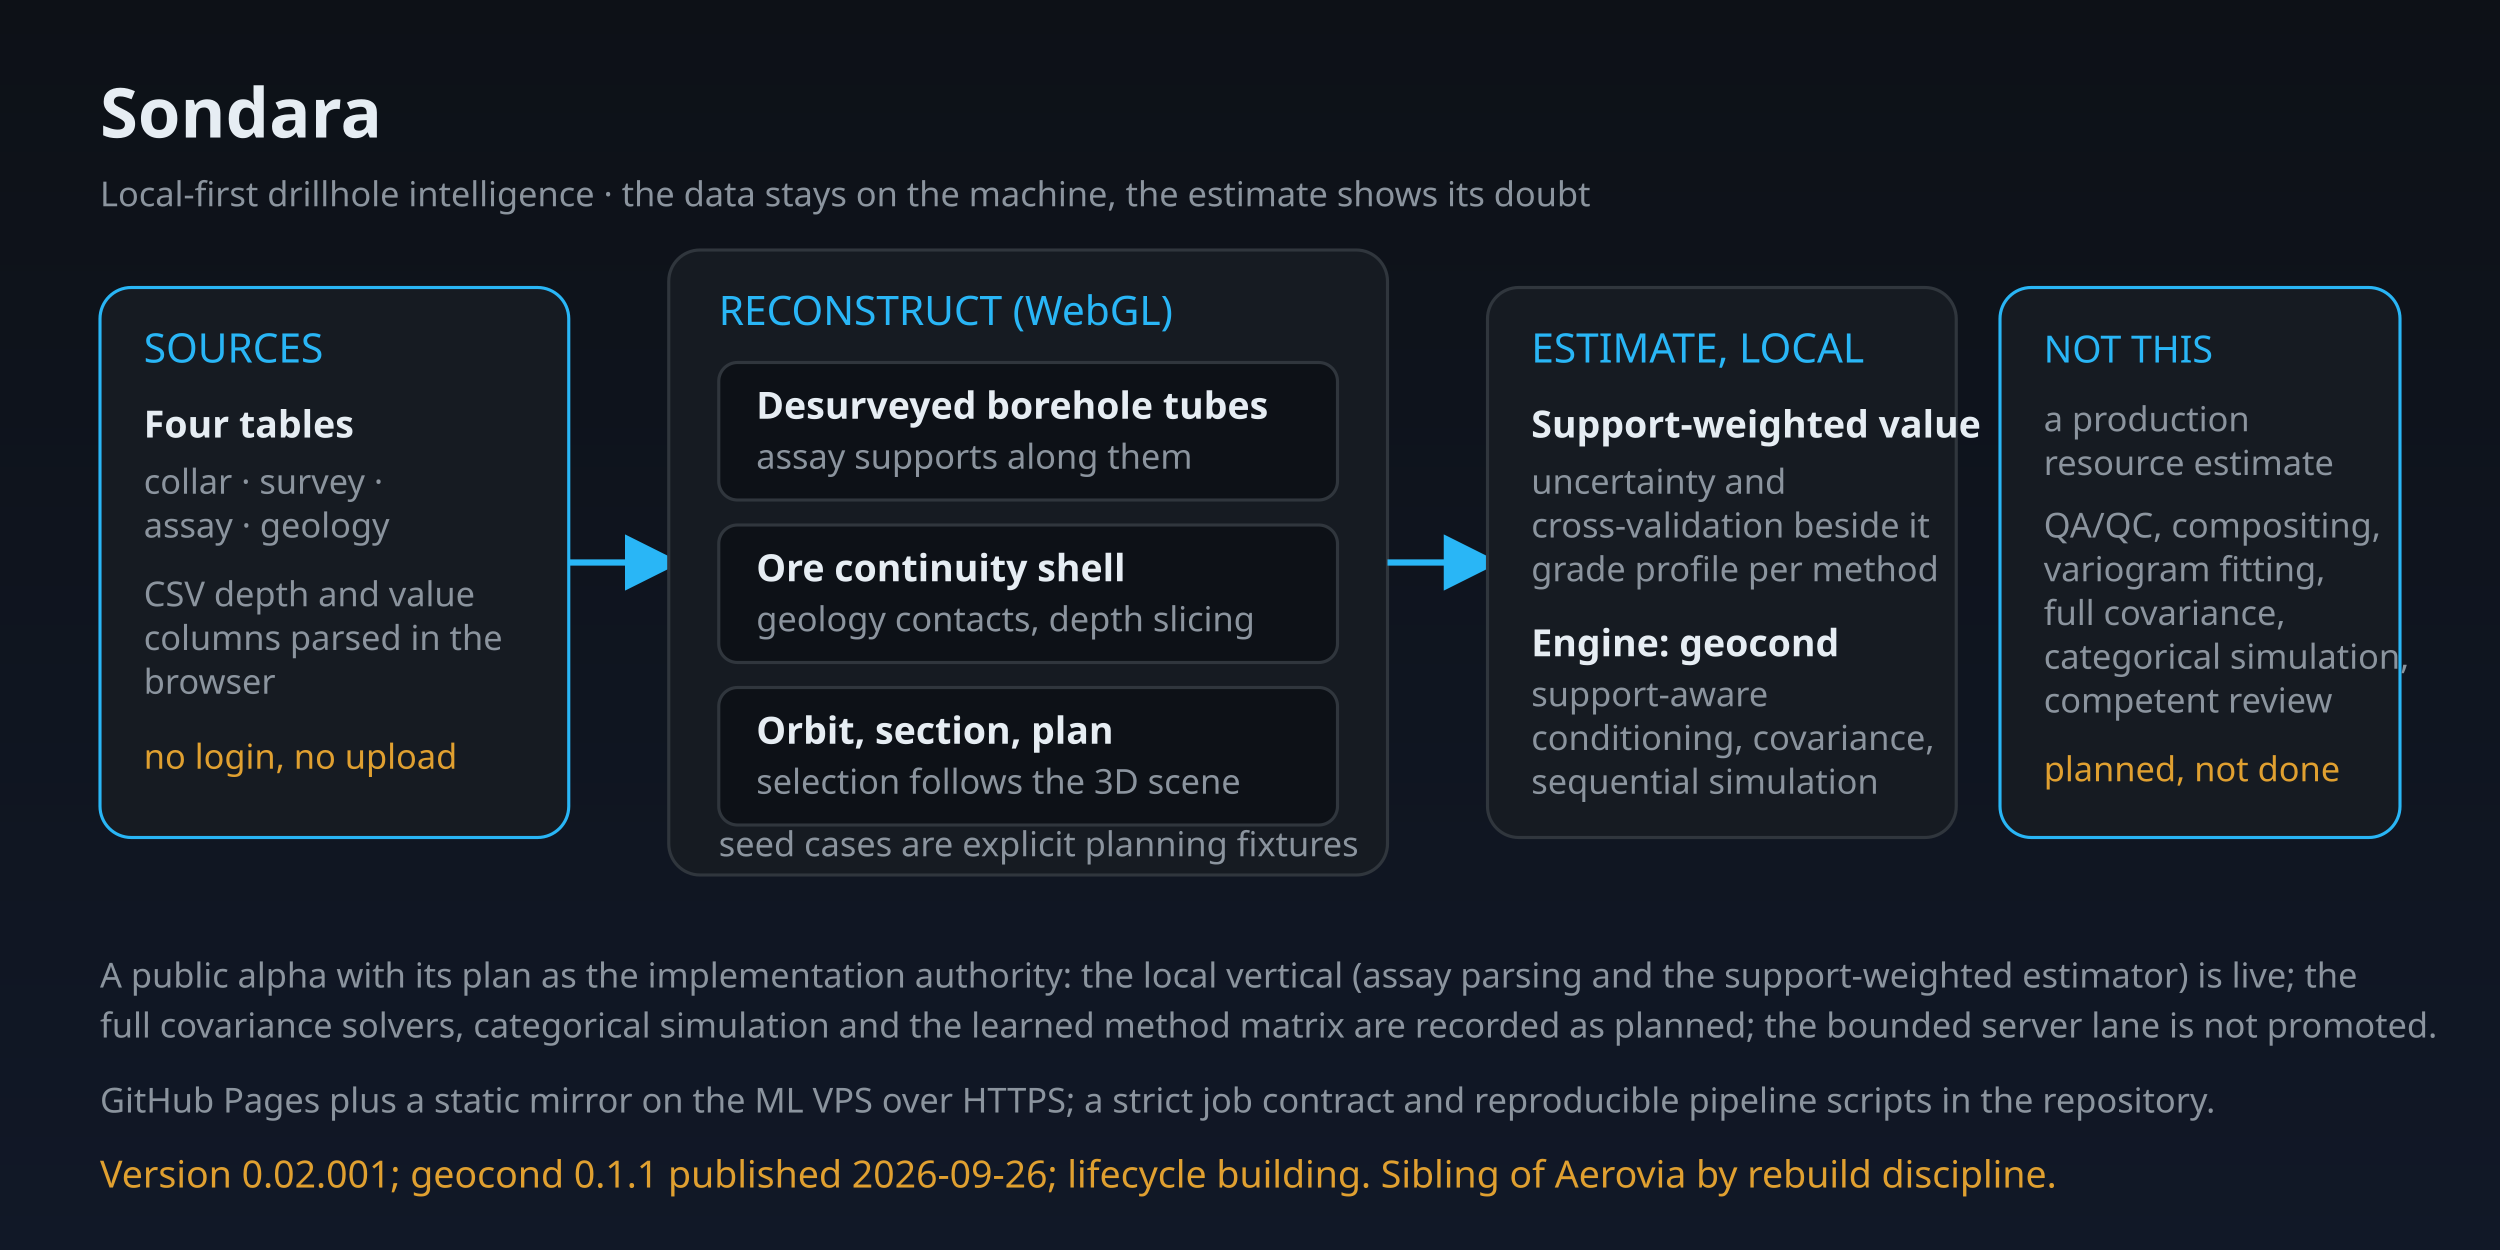
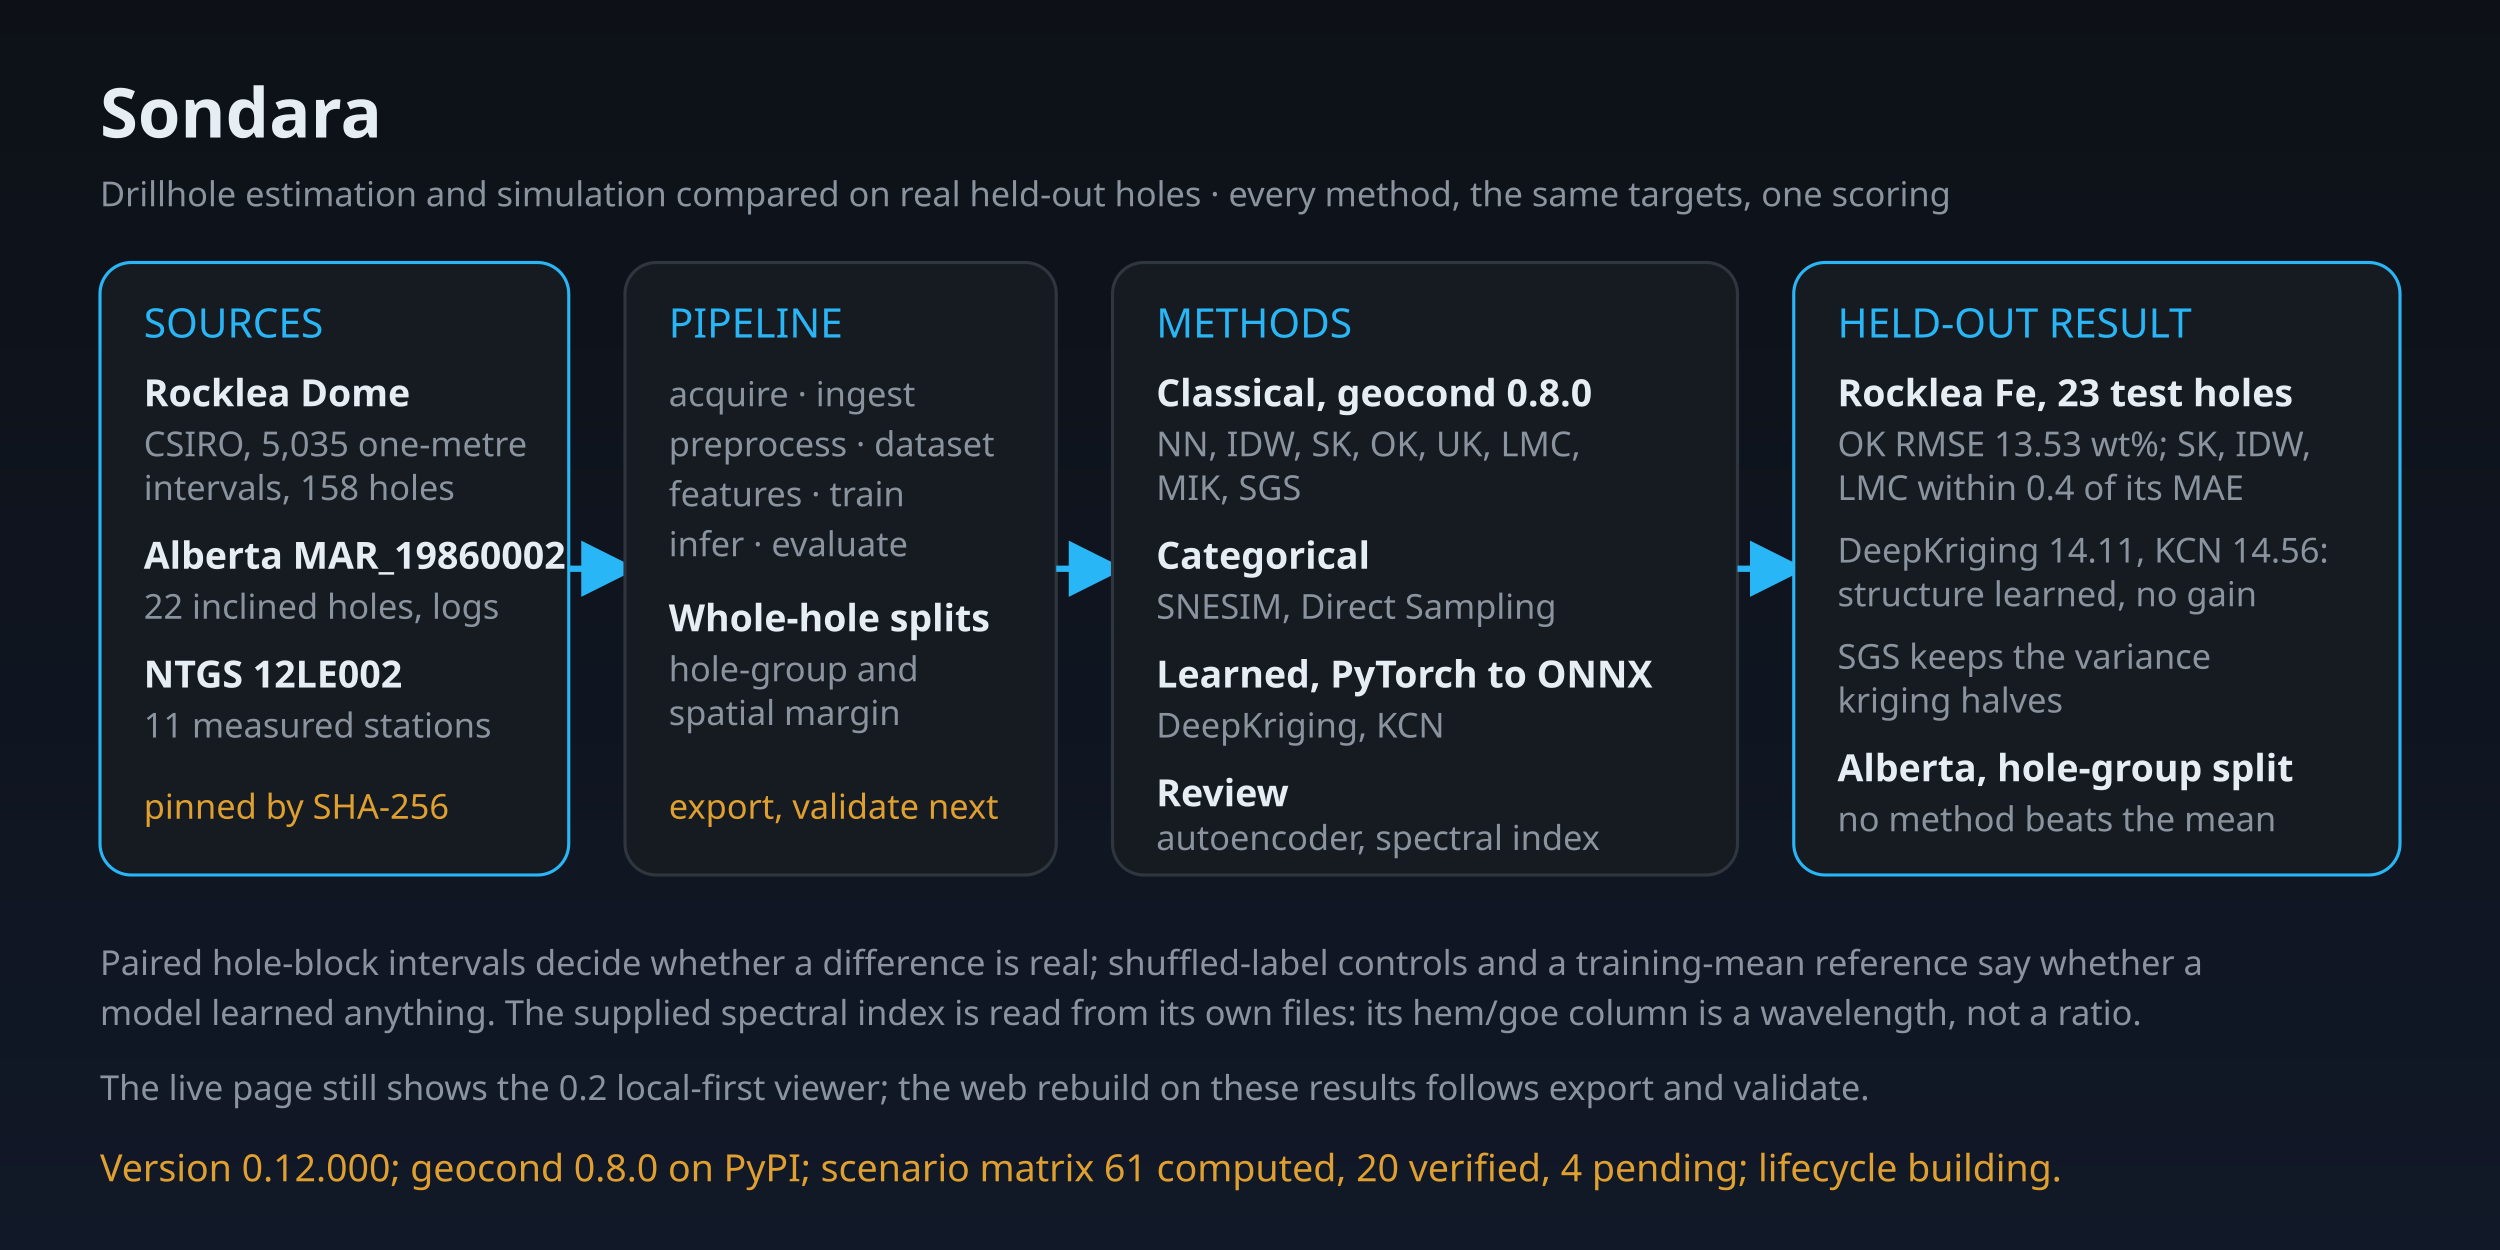
- <svg xmlns="http://www.w3.org/2000/svg" viewBox="0 0 800 400" width="800" height="400" role="img" aria-label="Sondara: collar, survey, assay and geology sources are desurveyed and reconstructed in WebGL in the browser, a support-weighted estimate with uncertainty and cross-validation is recomputed locally through the geocond engine, and the workbench states what it is not: a production resource estimate">
+ <svg xmlns="http://www.w3.org/2000/svg" viewBox="0 0 800 400" width="800" height="400" role="img" aria-label="Sondara: three public drillhole families run through an eight-stage offline pipeline; twelve estimation and simulation methods and a geochemical review are compared on the same held-out holes; on Rocklea ordinary kriging holds its place, the learned methods learn the structure without beating it, and on Alberta's hole-group split no method beats the training mean">
  <defs>
    <linearGradient id="sdbg" x1="0" y1="0" x2="0" y2="1">
      <stop offset="0" stop-color="#0d1117" />
      <stop offset="1" stop-color="#111827" />
    </linearGradient>
    <marker id="sdar" markerWidth="9" markerHeight="9" refX="7" refY="4.5" orient="auto">
      <path d="M0 0 L9 4.5 L0 9 z" fill="#29B6F6" />
    </marker>
    <style>
      text{font-family:'Segoe UI',system-ui,sans-serif;fill:#c9d1d9}
      .t{fill:#e6edf3;font-weight:600}.a{fill:#29B6F6}.m{fill:#8b949e;font-size:11px}
      .box{fill:#161b22;stroke:#30363d;stroke-width:1}.acc{stroke:#29B6F6}.warn{fill:#e0a030}
    </style>
  </defs>
  <rect width="800" height="400" fill="url(#sdbg)" />
  <text x="32" y="44" class="t" font-size="22">Sondara</text>
-   <text x="32" y="66" class="m">Local-first drillhole intelligence · the data stays on the machine, the estimate shows its doubt</text>
-   <rect x="32" y="92" width="150" height="176" rx="10" class="box acc" />
-   <text x="46" y="116" class="a" font-size="13">SOURCES</text>
-   <text x="46" y="140" class="t" font-size="12">Four tables</text>
-   <text x="46" y="158" class="m">collar · survey ·</text>
-   <text x="46" y="172" class="m">assay · geology</text>
-   <text x="46" y="194" class="m">CSV depth and value</text>
-   <text x="46" y="208" class="m">columns parsed in the</text>
-   <text x="46" y="222" class="m">browser</text>
-   <text x="46" y="246" class="warn" font-size="11">no login, no upload</text>
-   <path d="M182 180 H214" class="acc" fill="none" stroke-width="2" marker-end="url(#sdar)" />
-   <rect x="214" y="80" width="230" height="200" rx="10" class="box" />
-   <text x="230" y="104" class="a" font-size="13">RECONSTRUCT (WebGL)</text>
-   <rect x="230" y="116" width="198" height="44" rx="6" fill="#0d1117" stroke="#30363d" />
-   <text x="242" y="134" class="t" font-size="12">Desurveyed borehole tubes</text>
-   <text x="242" y="150" class="m">assay supports along them</text>
-   <rect x="230" y="168" width="198" height="44" rx="6" fill="#0d1117" stroke="#30363d" />
-   <text x="242" y="186" class="t" font-size="12">Ore continuity shell</text>
-   <text x="242" y="202" class="m">geology contacts, depth slicing</text>
-   <rect x="230" y="220" width="198" height="44" rx="6" fill="#0d1117" stroke="#30363d" />
-   <text x="242" y="238" class="t" font-size="12">Orbit, section, plan</text>
-   <text x="242" y="254" class="m">selection follows the 3D scene</text>
-   <text x="230" y="274" class="m">seed cases are explicit planning fixtures</text>
-   <path d="M444 180 H476" class="acc" fill="none" stroke-width="2" marker-end="url(#sdar)" />
-   <rect x="476" y="92" width="150" height="176" rx="10" class="box" />
-   <text x="490" y="116" class="a" font-size="13">ESTIMATE, LOCAL</text>
-   <text x="490" y="140" class="t" font-size="12">Support-weighted value</text>
-   <text x="490" y="158" class="m">uncertainty and</text>
-   <text x="490" y="172" class="m">cross-validation beside it</text>
-   <text x="490" y="186" class="m">grade profile per method</text>
-   <text x="490" y="210" class="t" font-size="12">Engine: geocond</text>
-   <text x="490" y="226" class="m">support-aware</text>
-   <text x="490" y="240" class="m">conditioning, covariance,</text>
-   <text x="490" y="254" class="m">sequential simulation</text>
-   <rect x="640" y="92" width="128" height="176" rx="10" class="box acc" />
-   <text x="654" y="116" class="a" font-size="12">NOT THIS</text>
-   <text x="654" y="138" class="m">a production</text>
-   <text x="654" y="152" class="m">resource estimate</text>
-   <text x="654" y="172" class="m">QA/QC, compositing,</text>
-   <text x="654" y="186" class="m">variogram fitting,</text>
-   <text x="654" y="200" class="m">full covariance,</text>
-   <text x="654" y="214" class="m">categorical simulation,</text>
-   <text x="654" y="228" class="m">competent review</text>
-   <text x="654" y="250" class="warn" font-size="11">planned, not done</text>
-   <text x="32" y="316" class="m">A public alpha with its plan as the implementation authority: the local vertical (assay parsing and the support-weighted estimator) is live; the</text>
-   <text x="32" y="332" class="m">full covariance solvers, categorical simulation and the learned method matrix are recorded as planned; the bounded server lane is not promoted.</text>
-   <text x="32" y="356" class="m">GitHub Pages plus a static mirror on the ML VPS over HTTPS; a strict job contract and reproducible pipeline scripts in the repository.</text>
-   <text x="32" y="380" class="warn" font-size="12">Version 0.02.001; geocond 0.1.1 published 2026-09-26; lifecycle building. Sibling of Aerovia by rebuild discipline.</text>
+   <text x="32" y="66" class="m">Drillhole estimation and simulation compared on real held-out holes · every method, the same targets, one scoring</text>
+   <rect x="32" y="84" width="150" height="196" rx="10" class="box acc" />
+   <text x="46" y="108" class="a" font-size="13">SOURCES</text>
+   <text x="46" y="130" class="t" font-size="12">Rocklea Dome</text>
+   <text x="46" y="146" class="m">CSIRO, 5,035 one-metre</text>
+   <text x="46" y="160" class="m">intervals, 158 holes</text>
+   <text x="46" y="182" class="t" font-size="12">Alberta MAR_19860002</text>
+   <text x="46" y="198" class="m">22 inclined holes, logs</text>
+   <text x="46" y="220" class="t" font-size="12">NTGS 12LE002</text>
+   <text x="46" y="236" class="m">11 measured stations</text>
+   <text x="46" y="262" class="warn" font-size="11">pinned by SHA-256</text>
+   <path d="M182 182 H200" class="acc" fill="none" stroke-width="2" marker-end="url(#sdar)" />
+   <rect x="200" y="84" width="138" height="196" rx="10" class="box" />
+   <text x="214" y="108" class="a" font-size="13">PIPELINE</text>
+   <text x="214" y="130" class="m">acquire · ingest</text>
+   <text x="214" y="146" class="m">preprocess · dataset</text>
+   <text x="214" y="162" class="m">features · train</text>
+   <text x="214" y="178" class="m">infer · evaluate</text>
+   <text x="214" y="202" class="t" font-size="12">Whole-hole splits</text>
+   <text x="214" y="218" class="m">hole-group and</text>
+   <text x="214" y="232" class="m">spatial margin</text>
+   <text x="214" y="262" class="warn" font-size="11">export, validate next</text>
+   <path d="M338 182 H356" class="acc" fill="none" stroke-width="2" marker-end="url(#sdar)" />
+   <rect x="356" y="84" width="200" height="196" rx="10" class="box" />
+   <text x="370" y="108" class="a" font-size="13">METHODS</text>
+   <text x="370" y="130" class="t" font-size="12">Classical, geocond 0.8.0</text>
+   <text x="370" y="146" class="m">NN, IDW, SK, OK, UK, LMC,</text>
+   <text x="370" y="160" class="m">MIK, SGS</text>
+   <text x="370" y="182" class="t" font-size="12">Categorical</text>
+   <text x="370" y="198" class="m">SNESIM, Direct Sampling</text>
+   <text x="370" y="220" class="t" font-size="12">Learned, PyTorch to ONNX</text>
+   <text x="370" y="236" class="m">DeepKriging, KCN</text>
+   <text x="370" y="258" class="t" font-size="12">Review</text>
+   <text x="370" y="272" class="m">autoencoder, spectral index</text>
+   <path d="M556 182 H574" class="acc" fill="none" stroke-width="2" marker-end="url(#sdar)" />
+   <rect x="574" y="84" width="194" height="196" rx="10" class="box acc" />
+   <text x="588" y="108" class="a" font-size="13">HELD-OUT RESULT</text>
+   <text x="588" y="130" class="t" font-size="12">Rocklea Fe, 23 test holes</text>
+   <text x="588" y="146" class="m">OK RMSE 13.53 wt%; SK, IDW,</text>
+   <text x="588" y="160" class="m">LMC within 0.4 of its MAE</text>
+   <text x="588" y="180" class="m">DeepKriging 14.11, KCN 14.56:</text>
+   <text x="588" y="194" class="m">structure learned, no gain</text>
+   <text x="588" y="214" class="m">SGS keeps the variance</text>
+   <text x="588" y="228" class="m">kriging halves</text>
+   <text x="588" y="250" class="t" font-size="12">Alberta, hole-group split</text>
+   <text x="588" y="266" class="m">no method beats the mean</text>
+   <text x="32" y="312" class="m">Paired hole-block intervals decide whether a difference is real; shuffled-label controls and a training-mean reference say whether a</text>
+   <text x="32" y="328" class="m">model learned anything. The supplied spectral index is read from its own files: its hem/goe column is a wavelength, not a ratio.</text>
+   <text x="32" y="352" class="m">The live page still shows the 0.2 local-first viewer; the web rebuild on these results follows export and validate.</text>
+   <text x="32" y="378" class="warn" font-size="12">Version 0.12.000; geocond 0.8.0 on PyPI; scenario matrix 61 computed, 20 verified, 4 pending; lifecycle building.</text>
</svg>
